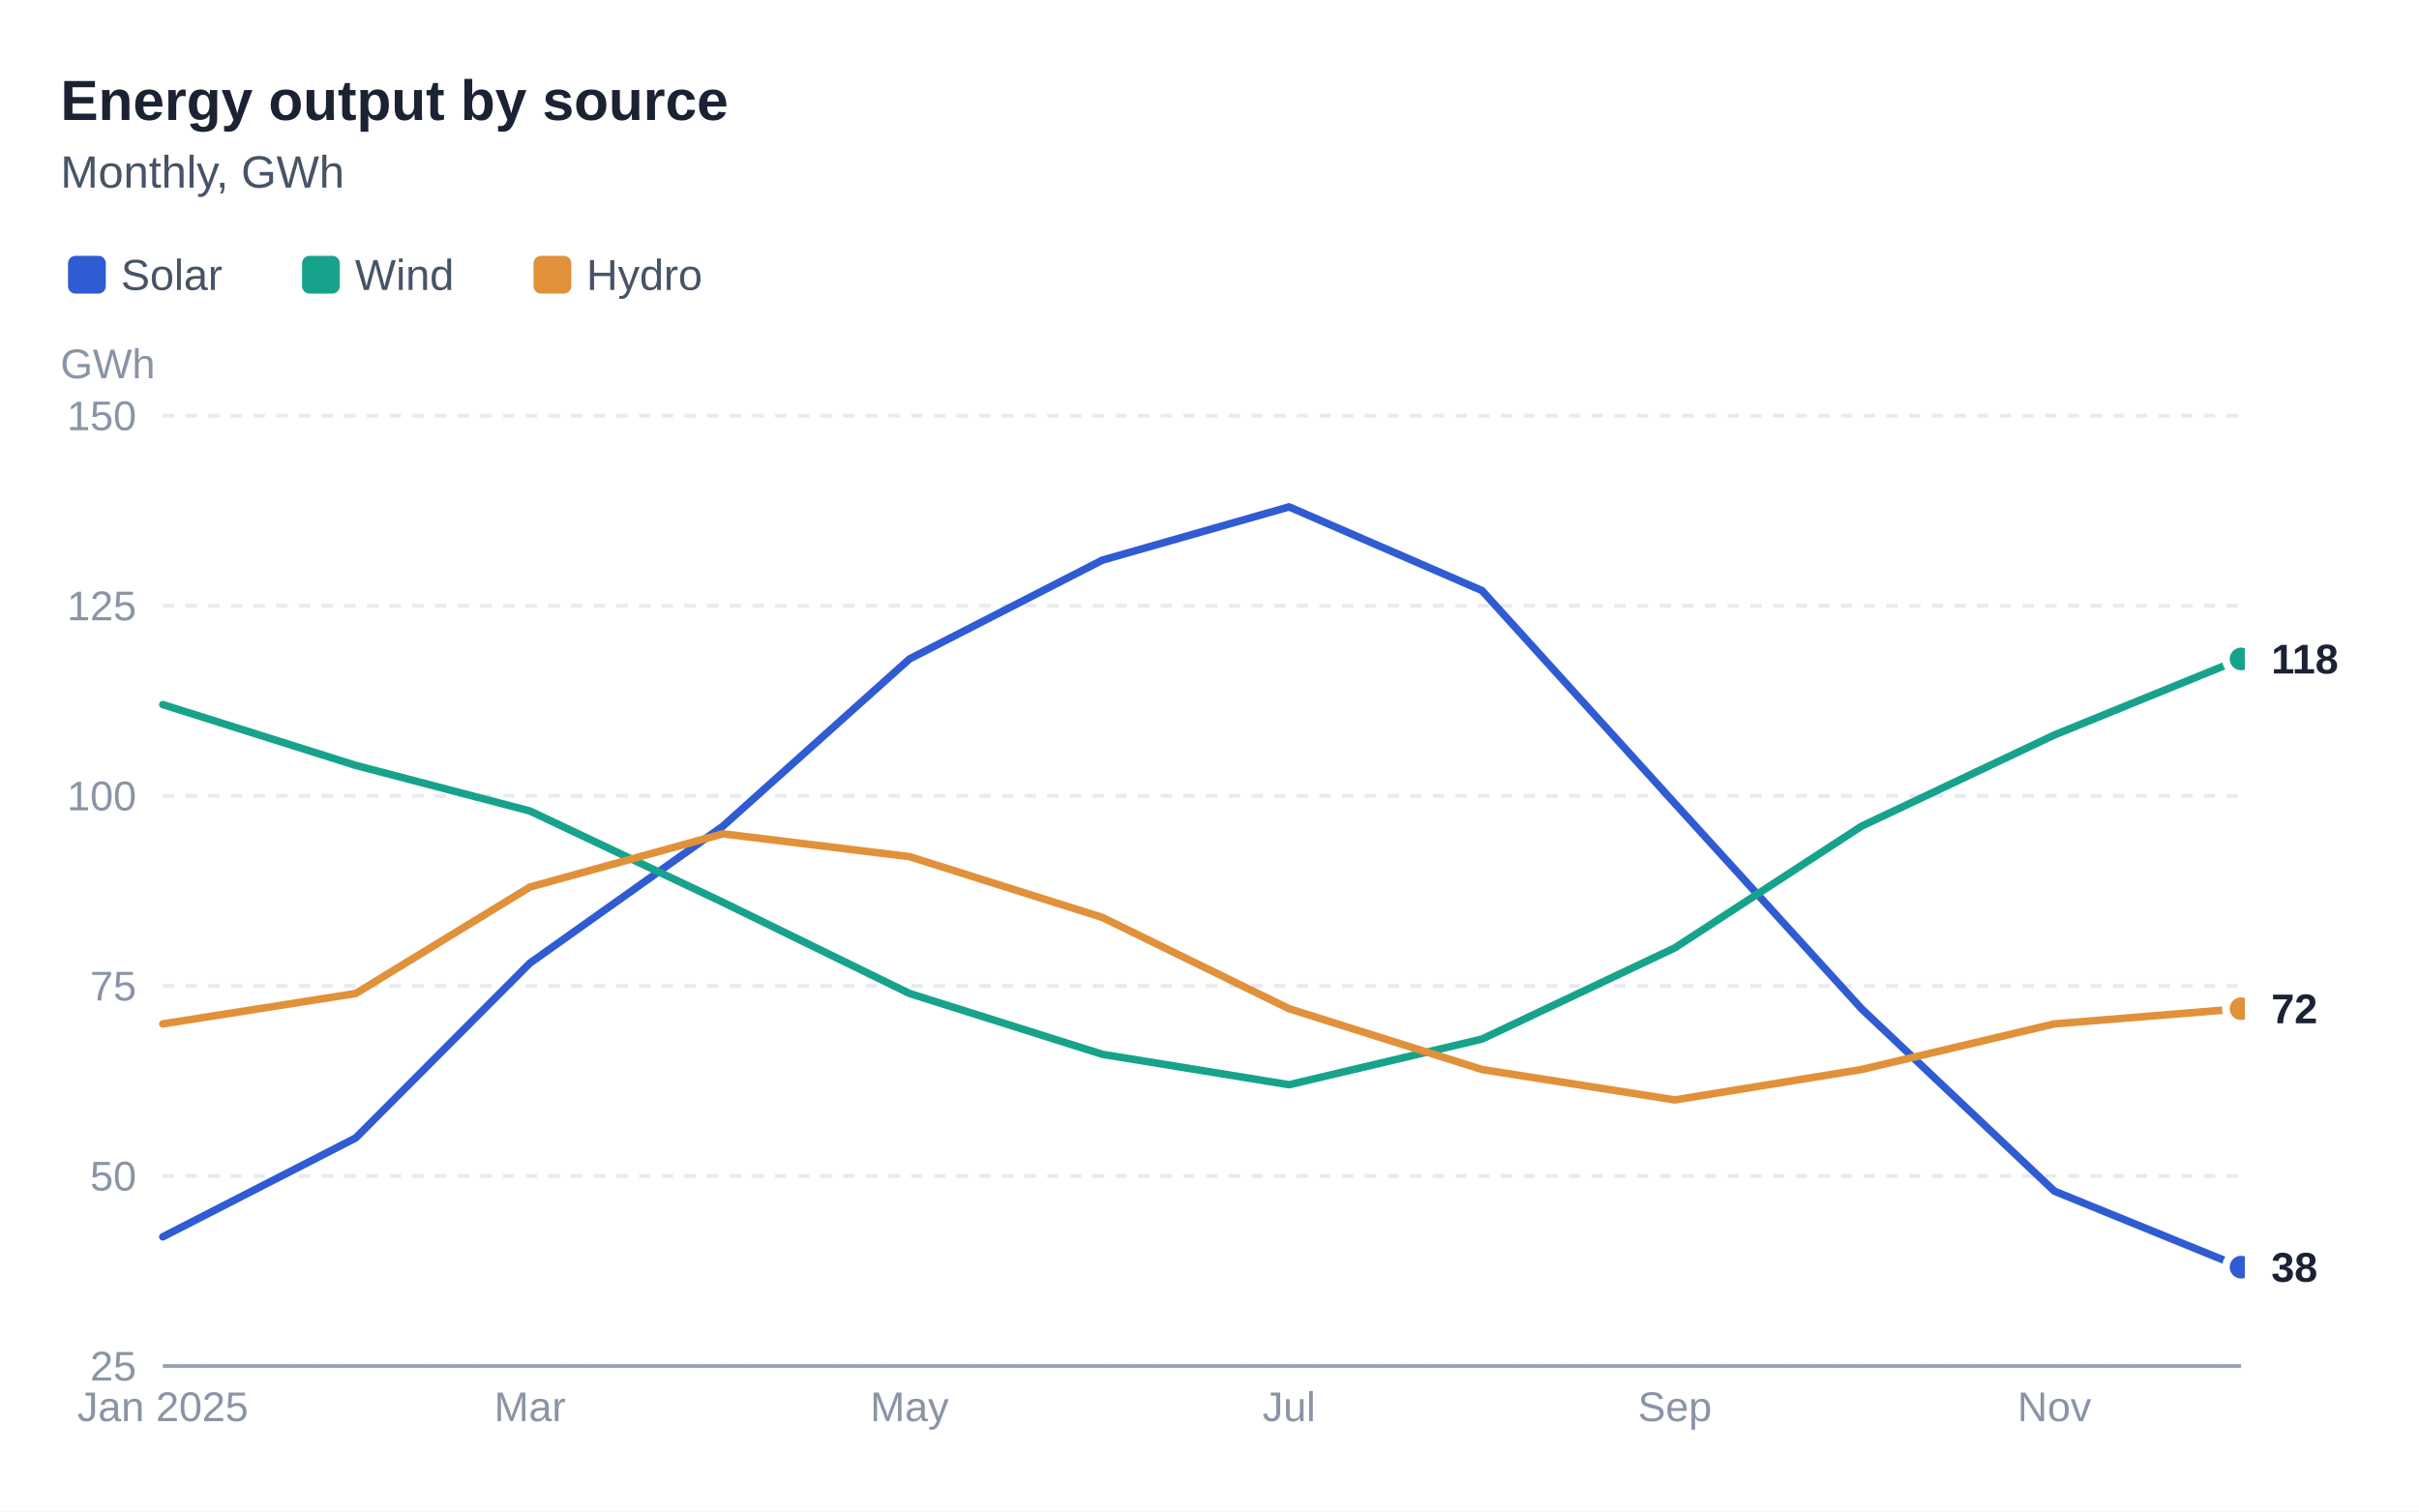
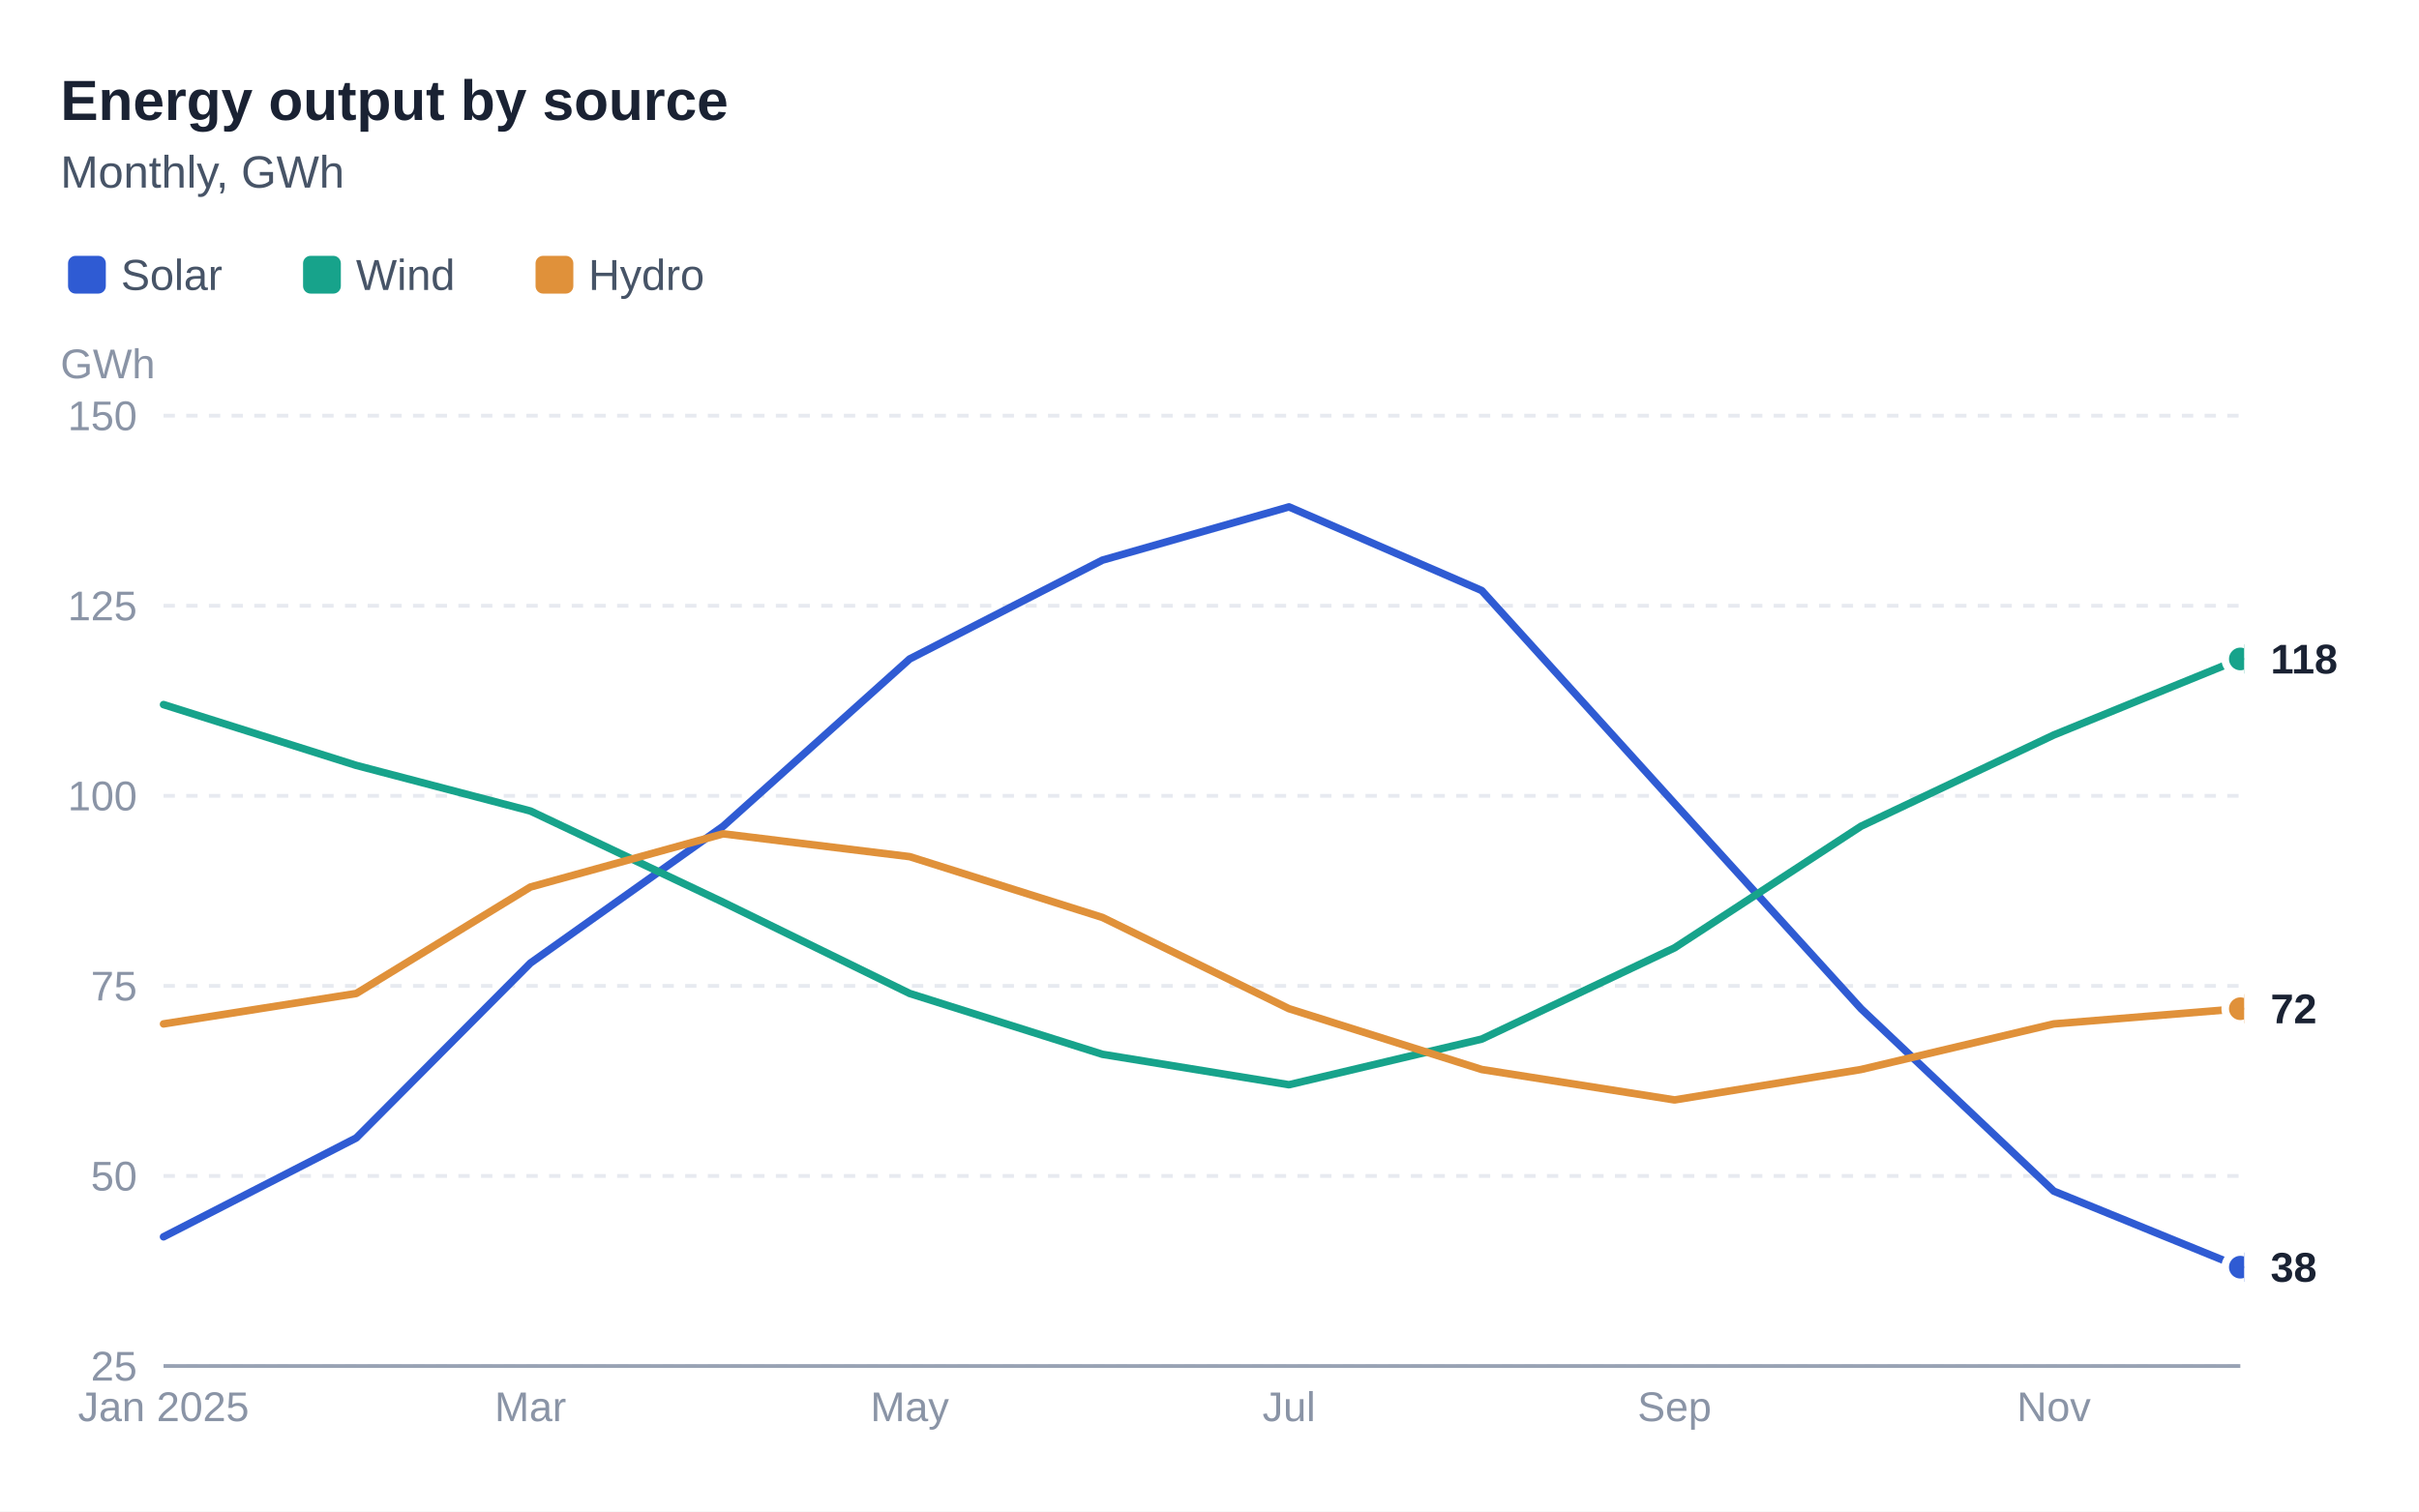
<svg xmlns="http://www.w3.org/2000/svg" width="640" height="400" viewBox="0 0 640 400" font-family="'IBM Plex Sans', 'Helvetica Neue', Arial, sans-serif" role="img">
  <defs>
-     <clipPath id="lvf9281bc1">
-       <rect x="42.08" y="109" width="551.84" height="253.5" />
+     <clipPath id="lv1eb074e3c1">
+       <rect x="42.27" y="109" width="551.47" height="253.5" />
    </clipPath>
  </defs>
  <rect width="100%" height="100%" fill="#ffffff" />
  <text x="16" y="31.75" font-size="15" fill="#1a2233" font-weight="600">Energy output by source</text>
  <text x="16" y="49.65" font-size="12" fill="#475467">Monthly, GWh</text>
  <rect x="18" y="67.7" width="10" height="10" rx="2" fill="#2f5bd3" />
  <text x="32" y="76.73" font-size="11.5" fill="#475467">Solar</text>
-   <rect x="79.91" y="67.7" width="10" height="10" rx="2" fill="#17a38b" />
-   <text x="93.91" y="76.73" font-size="11.5" fill="#475467">Wind</text>
-   <rect x="141.16" y="67.7" width="10" height="10" rx="2" fill="#e0913a" />
-   <text x="155.16" y="76.73" font-size="11.5" fill="#475467">Hydro</text>
-   <line x1="43.08" y1="361.5" x2="592.92" y2="361.5" fill="none" stroke="#e7eaf0" stroke-width="1" stroke-dasharray="3 3" />
-   <line x1="43.08" y1="311.2" x2="592.92" y2="311.2" fill="none" stroke="#e7eaf0" stroke-width="1" stroke-dasharray="3 3" />
-   <line x1="43.08" y1="260.9" x2="592.92" y2="260.9" fill="none" stroke="#e7eaf0" stroke-width="1" stroke-dasharray="3 3" />
-   <line x1="43.08" y1="210.6" x2="592.92" y2="210.6" fill="none" stroke="#e7eaf0" stroke-width="1" stroke-dasharray="3 3" />
-   <line x1="43.08" y1="160.3" x2="592.92" y2="160.3" fill="none" stroke="#e7eaf0" stroke-width="1" stroke-dasharray="3 3" />
-   <line x1="43.08" y1="110" x2="592.92" y2="110" fill="none" stroke="#e7eaf0" stroke-width="1" stroke-dasharray="3 3" />
-   <g clip-path="url(#lvf9281bc1)">
-     <path d="M43.08,327.3L94.11,301.14L140.21,254.86L191.24,218.65L240.63,174.38L291.66,148.23L341.05,134.14L392.08,156.28L443.11,212.61L492.5,266.94L543.53,315.22L592.92,335.34" fill="none" stroke="#2f5bd3" stroke-width="2" stroke-linecap="round" stroke-linejoin="round" />
+   <rect x="80.18" y="67.7" width="10" height="10" rx="2" fill="#17a38b" />
+   <text x="94.18" y="76.73" font-size="11.5" fill="#475467">Wind</text>
+   <rect x="141.69" y="67.7" width="10" height="10" rx="2" fill="#e0913a" />
+   <text x="155.69" y="76.73" font-size="11.5" fill="#475467">Hydro</text>
+   <line x1="43.27" y1="361.5" x2="592.73" y2="361.5" fill="none" stroke="#e7eaf0" stroke-width="1" stroke-dasharray="3 3" />
+   <line x1="43.27" y1="311.2" x2="592.73" y2="311.2" fill="none" stroke="#e7eaf0" stroke-width="1" stroke-dasharray="3 3" />
+   <line x1="43.27" y1="260.9" x2="592.73" y2="260.9" fill="none" stroke="#e7eaf0" stroke-width="1" stroke-dasharray="3 3" />
+   <line x1="43.27" y1="210.6" x2="592.73" y2="210.6" fill="none" stroke="#e7eaf0" stroke-width="1" stroke-dasharray="3 3" />
+   <line x1="43.27" y1="160.3" x2="592.73" y2="160.3" fill="none" stroke="#e7eaf0" stroke-width="1" stroke-dasharray="3 3" />
+   <line x1="43.27" y1="110" x2="592.73" y2="110" fill="none" stroke="#e7eaf0" stroke-width="1" stroke-dasharray="3 3" />
+   <g clip-path="url(#lv1eb074e3c1)">
+     <path d="M43.27,327.3L94.26,301.14L140.33,254.86L191.33,218.65L240.68,174.38L291.68,148.23L341.03,134.14L392.03,156.28L443.03,212.61L492.38,266.94L543.38,315.22L592.73,335.34" fill="none" stroke="#2f5bd3" stroke-width="2" stroke-linecap="round" stroke-linejoin="round" />
    <g fill="#2f5bd3" stroke="#ffffff" stroke-width="2">
-       <circle cx="592.92" cy="335.34" r="4" />
+       <circle cx="592.73" cy="335.34" r="4" />
    </g>
-     <path d="M43.08,186.46L94.11,202.55L140.21,214.62L191.24,238.77L240.63,262.91L291.66,279.01L341.05,287.06L392.08,274.98L443.11,250.84L492.5,218.65L543.53,194.5L592.92,174.38" fill="none" stroke="#17a38b" stroke-width="2" stroke-linecap="round" stroke-linejoin="round" />
+     <path d="M43.27,186.46L94.26,202.55L140.33,214.62L191.33,238.77L240.68,262.91L291.68,279.01L341.03,287.06L392.03,274.98L443.03,250.84L492.38,218.65L543.38,194.5L592.73,174.38" fill="none" stroke="#17a38b" stroke-width="2" stroke-linecap="round" stroke-linejoin="round" />
    <g fill="#17a38b" stroke="#ffffff" stroke-width="2">
-       <circle cx="592.92" cy="174.38" r="4" />
+       <circle cx="592.73" cy="174.38" r="4" />
    </g>
-     <path d="M43.08,270.96L94.11,262.91L140.21,234.74L191.24,220.66L240.63,226.7L291.66,242.79L341.05,266.94L392.08,283.03L443.11,291.08L492.5,283.03L543.53,270.96L592.92,266.94" fill="none" stroke="#e0913a" stroke-width="2" stroke-linecap="round" stroke-linejoin="round" />
+     <path d="M43.27,270.96L94.26,262.91L140.33,234.74L191.33,220.66L240.68,226.7L291.68,242.79L341.03,266.94L392.03,283.03L443.03,291.08L492.38,283.03L543.38,270.96L592.73,266.94" fill="none" stroke="#e0913a" stroke-width="2" stroke-linecap="round" stroke-linejoin="round" />
    <g fill="#e0913a" stroke="#ffffff" stroke-width="2">
-       <circle cx="592.92" cy="266.94" r="4" />
+       <circle cx="592.73" cy="266.94" r="4" />
    </g>
  </g>
-   <text x="600.92" y="339.19" font-size="11" fill="#1a2233" font-weight="600" stroke="#ffffff" stroke-width="3" stroke-linejoin="round" paint-order="stroke">38</text>
-   <text x="600.92" y="178.23" font-size="11" fill="#1a2233" font-weight="600" stroke="#ffffff" stroke-width="3" stroke-linejoin="round" paint-order="stroke">118</text>
-   <text x="600.92" y="270.79" font-size="11" fill="#1a2233" font-weight="600" stroke="#ffffff" stroke-width="3" stroke-linejoin="round" paint-order="stroke">72</text>
-   <line x1="43.08" y1="361.5" x2="592.92" y2="361.5" fill="none" stroke="#98a2b3" stroke-width="1" />
-   <text x="43.08" y="376.08" font-size="11" fill="#8a94a6" text-anchor="middle">Jan 2025</text>
-   <text x="140.21" y="376.08" font-size="11" fill="#8a94a6" text-anchor="middle">Mar</text>
-   <text x="240.63" y="376.08" font-size="11" fill="#8a94a6" text-anchor="middle">May</text>
-   <text x="341.05" y="376.08" font-size="11" fill="#8a94a6" text-anchor="middle">Jul</text>
-   <text x="443.11" y="376.08" font-size="11" fill="#8a94a6" text-anchor="middle">Sep</text>
-   <text x="543.53" y="376.08" font-size="11" fill="#8a94a6" text-anchor="middle">Nov</text>
-   <text x="36.08" y="365.35" font-size="11" fill="#8a94a6" text-anchor="end">25</text>
-   <text x="36.08" y="315.05" font-size="11" fill="#8a94a6" text-anchor="end">50</text>
-   <text x="36.08" y="264.75" font-size="11" fill="#8a94a6" text-anchor="end">75</text>
-   <text x="36.08" y="214.45" font-size="11" fill="#8a94a6" text-anchor="end">100</text>
-   <text x="36.08" y="164.15" font-size="11" fill="#8a94a6" text-anchor="end">125</text>
-   <text x="36.08" y="113.85" font-size="11" fill="#8a94a6" text-anchor="end">150</text>
+   <text x="600.73" y="339.19" font-size="11" fill="#1a2233" font-weight="600" stroke="#ffffff" stroke-width="3" stroke-linejoin="round" paint-order="stroke">38</text>
+   <text x="600.73" y="178.23" font-size="11" fill="#1a2233" font-weight="600" stroke="#ffffff" stroke-width="3" stroke-linejoin="round" paint-order="stroke">118</text>
+   <text x="600.73" y="270.79" font-size="11" fill="#1a2233" font-weight="600" stroke="#ffffff" stroke-width="3" stroke-linejoin="round" paint-order="stroke">72</text>
+   <line x1="43.27" y1="361.5" x2="592.73" y2="361.5" fill="none" stroke="#98a2b3" stroke-width="1" />
+   <text x="43.27" y="376.08" font-size="11" fill="#8a94a6" text-anchor="middle">Jan 2025</text>
+   <text x="140.33" y="376.08" font-size="11" fill="#8a94a6" text-anchor="middle">Mar</text>
+   <text x="240.68" y="376.08" font-size="11" fill="#8a94a6" text-anchor="middle">May</text>
+   <text x="341.03" y="376.08" font-size="11" fill="#8a94a6" text-anchor="middle">Jul</text>
+   <text x="443.03" y="376.08" font-size="11" fill="#8a94a6" text-anchor="middle">Sep</text>
+   <text x="543.38" y="376.08" font-size="11" fill="#8a94a6" text-anchor="middle">Nov</text>
+   <text x="36.27" y="365.35" font-size="11" fill="#8a94a6" text-anchor="end">25</text>
+   <text x="36.27" y="315.05" font-size="11" fill="#8a94a6" text-anchor="end">50</text>
+   <text x="36.27" y="264.75" font-size="11" fill="#8a94a6" text-anchor="end">75</text>
+   <text x="36.27" y="214.45" font-size="11" fill="#8a94a6" text-anchor="end">100</text>
+   <text x="36.27" y="164.15" font-size="11" fill="#8a94a6" text-anchor="end">125</text>
+   <text x="36.27" y="113.85" font-size="11" fill="#8a94a6" text-anchor="end">150</text>
  <text x="16" y="100.1" font-size="11" fill="#8a94a6">GWh</text>
</svg>
